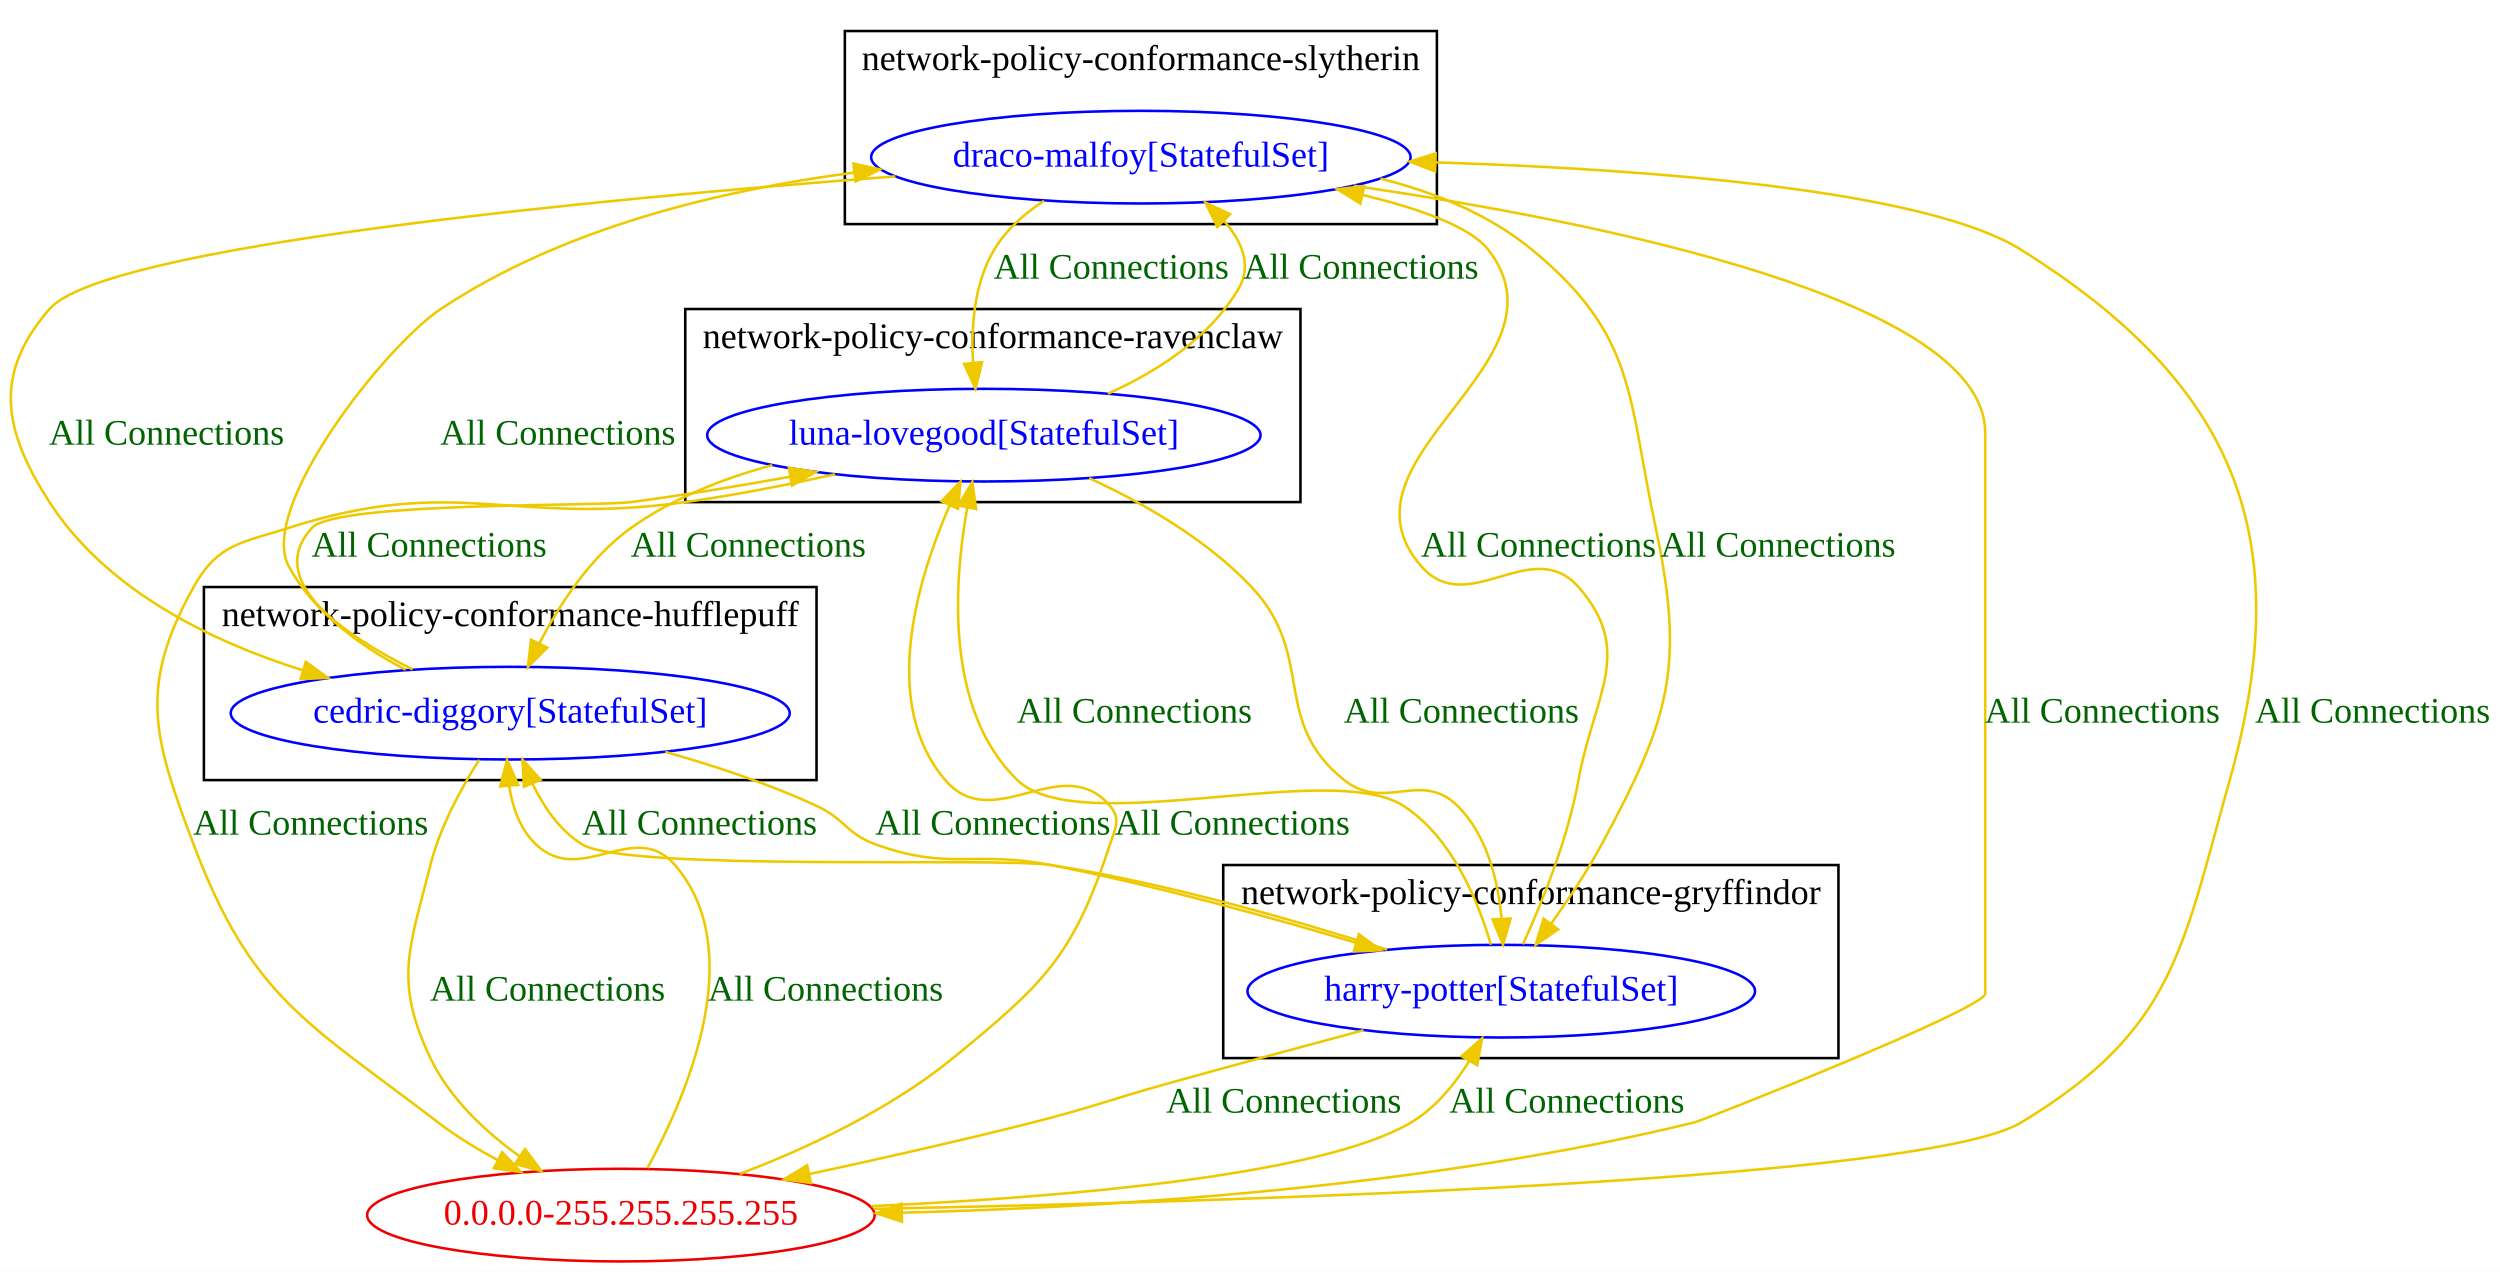
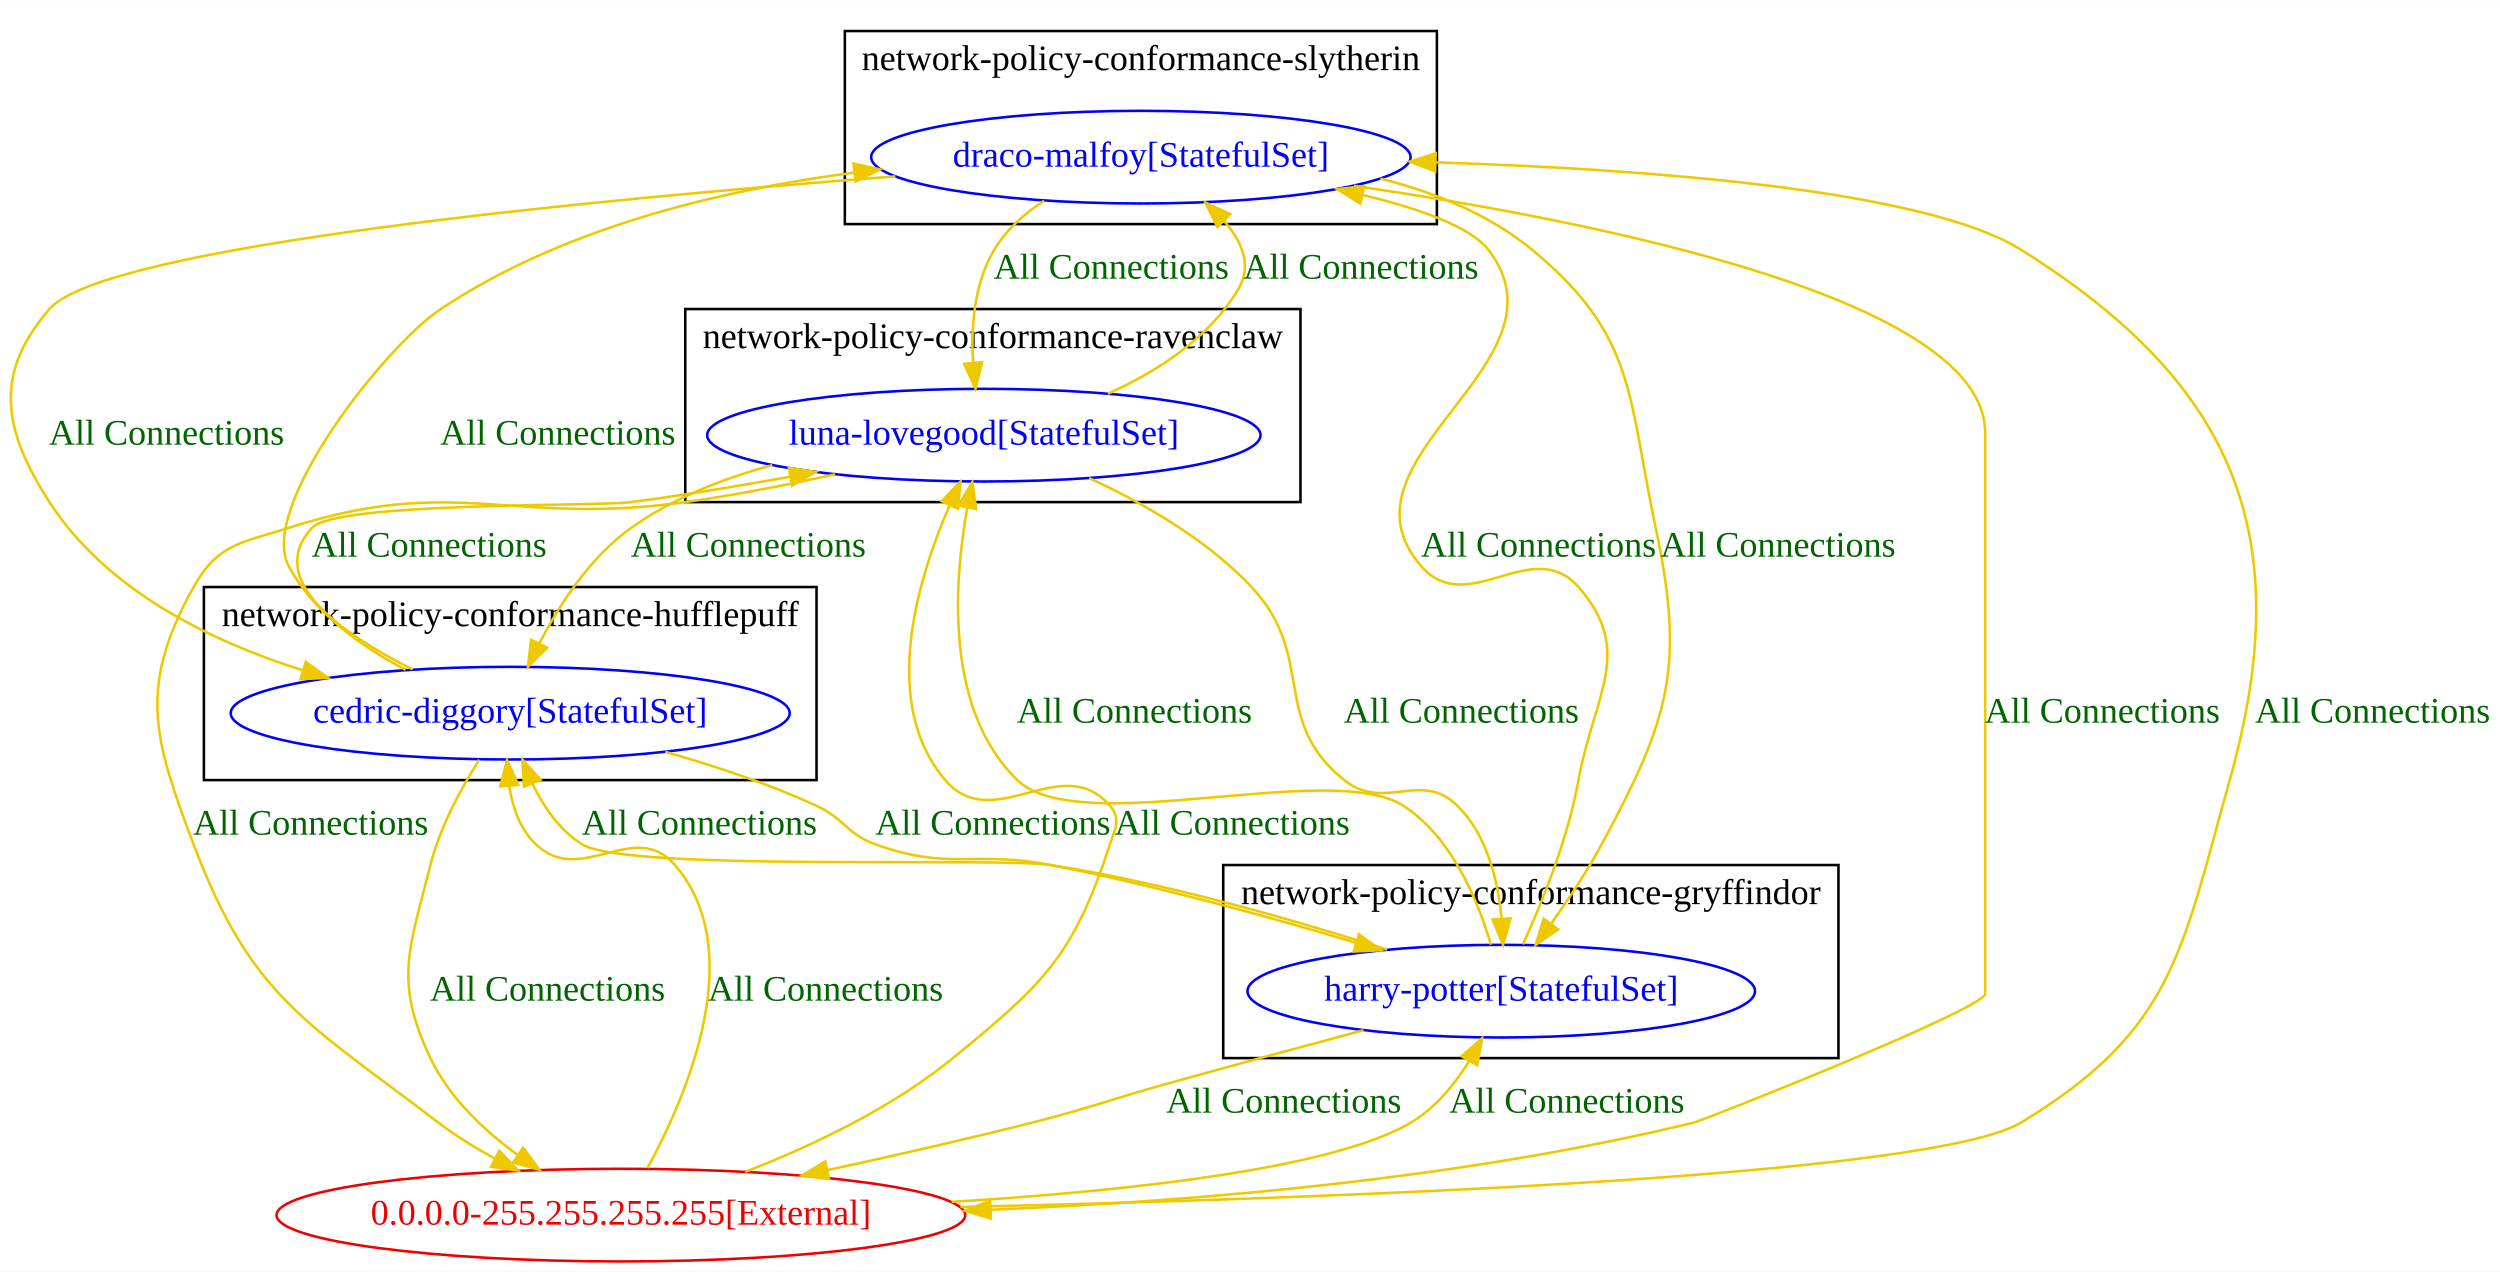
<svg xmlns="http://www.w3.org/2000/svg" width="971pt" height="494pt" viewBox="0.00 0.00 971.21 494.00">
  <g id="graph0" class="graph" transform="scale(1 1) rotate(0) translate(4 490)">
    <polygon fill="white" stroke="transparent" points="-4,4 -4,-490 967.21,-490 967.21,4 -4,4" />
    <g id="clust1" class="cluster">
      <polygon fill="none" stroke="black" points="471.21,-79 471.21,-154 710.21,-154 710.21,-79 471.21,-79" />
      <text text-anchor="middle" x="590.71" y="-138.8" font-family="Times New Roman,serif" font-size="14.00">network-policy-conformance-gryffindor</text>
    </g>
    <g id="clust2" class="cluster">
      <polygon fill="none" stroke="black" points="75.21,-187 75.21,-262 313.21,-262 313.21,-187 75.21,-187" />
      <text text-anchor="middle" x="194.21" y="-246.8" font-family="Times New Roman,serif" font-size="14.00">network-policy-conformance-hufflepuff</text>
    </g>
    <g id="clust3" class="cluster">
      <polygon fill="none" stroke="black" points="262.21,-295 262.21,-370 501.21,-370 501.21,-295 262.21,-295" />
      <text text-anchor="middle" x="381.71" y="-354.8" font-family="Times New Roman,serif" font-size="14.00">network-policy-conformance-ravenclaw</text>
    </g>
    <g id="clust4" class="cluster">
      <polygon fill="none" stroke="black" points="324.21,-403 324.21,-478 554.21,-478 554.21,-403 324.21,-403" />
      <text text-anchor="middle" x="439.21" y="-462.8" font-family="Times New Roman,serif" font-size="14.00">network-policy-conformance-slytherin</text>
    </g>
    <g id="node1" class="node">
      <ellipse fill="none" stroke="blue" cx="579.21" cy="-105" rx="98.58" ry="18" />
      <text text-anchor="middle" x="579.21" y="-101.3" font-family="Times New Roman,serif" font-size="14.00" fill="blue">harry-potter[StatefulSet]</text>
    </g>
    <g id="node2" class="node">
      <ellipse fill="none" stroke="blue" cx="194.21" cy="-213" rx="108.58" ry="18" />
      <text text-anchor="middle" x="194.21" y="-209.3" font-family="Times New Roman,serif" font-size="14.00" fill="blue">cedric-diggory[StatefulSet]</text>
    </g>
    <g id="edge6" class="edge">
      <path fill="none" stroke="#eec900" d="M534.85,-121.13C499.83,-132.35 449.49,-146.89 404.21,-154 384.21,-157.14 239.44,-151.38 222.21,-162 213.4,-167.42 207.14,-176.68 202.79,-185.77" />
      <polygon fill="#eec900" stroke="#eec900" points="199.56,-184.43 198.94,-195.01 206.02,-187.12 199.56,-184.43" />
      <text text-anchor="middle" x="267.71" y="-165.8" font-family="Times New Roman,serif" font-size="14.00" fill="darkgreen">All Connections</text>
    </g>
    <g id="node3" class="node">
      <ellipse fill="none" stroke="blue" cx="378.21" cy="-321" rx="107.48" ry="18" />
      <text text-anchor="middle" x="378.21" y="-317.3" font-family="Times New Roman,serif" font-size="14.00" fill="blue">luna-lovegood[StatefulSet]</text>
    </g>
    <g id="edge7" class="edge">
      <path fill="none" stroke="#eec900" d="M575.21,-123.03C570.27,-139.86 560.12,-164.8 541.21,-177 513.13,-195.11 415.19,-163.74 391.21,-187 363.34,-214.02 366.34,-262.51 371.77,-292.88" />
      <polygon fill="#eec900" stroke="#eec900" points="368.36,-293.68 373.74,-302.8 375.22,-292.31 368.36,-293.68" />
      <text text-anchor="middle" x="436.71" y="-209.3" font-family="Times New Roman,serif" font-size="14.00" fill="darkgreen">All Connections</text>
    </g>
    <g id="node4" class="node">
      <ellipse fill="none" stroke="blue" cx="439.21" cy="-429" rx="104.78" ry="18" />
      <text text-anchor="middle" x="439.21" y="-425.3" font-family="Times New Roman,serif" font-size="14.00" fill="blue">draco-malfoy[StatefulSet]</text>
    </g>
    <g id="edge8" class="edge">
      <path fill="none" stroke="#eec900" d="M587.62,-123.19C594.97,-139.25 605.11,-164.12 609.21,-187 615.09,-219.81 631.19,-236.94 609.21,-262 591.17,-282.55 566.24,-249.45 548.21,-270 511.36,-312 608.4,-348.81 574.21,-393 567.33,-401.88 547.71,-408.92 525.49,-414.29" />
      <polygon fill="#eec900" stroke="#eec900" points="524.46,-410.94 515.48,-416.56 526.01,-417.76 524.46,-410.94" />
      <text text-anchor="middle" x="593.71" y="-273.8" font-family="Times New Roman,serif" font-size="14.00" fill="darkgreen">All Connections</text>
    </g>
    <g id="node5" class="node">
-       <ellipse fill="none" stroke="#ee0000" cx="237.21" cy="-18" rx="98.58" ry="18" />
-       <text text-anchor="middle" x="237.21" y="-14.3" font-family="Times New Roman,serif" font-size="14.00" fill="#ee0000">0.0.0.0-255.255.255.255</text>
+       <ellipse fill="none" stroke="#ee0000" cx="237.21" cy="-18" rx="133.78" ry="18" />
+       <text text-anchor="middle" x="237.21" y="-14.3" font-family="Times New Roman,serif" font-size="14.00" fill="#ee0000">0.0.0.0-255.255.255.255[External]</text>
    </g>
    <g id="edge5" class="edge">
-       <path fill="none" stroke="#eec900" d="M525.7,-89.83C502.21,-83.54 474.31,-76 449.21,-69 426.04,-62.54 420.52,-59.91 397.21,-54 368.98,-46.85 337.72,-39.82 310.39,-33.95" />
-       <polygon fill="#eec900" stroke="#eec900" points="311.01,-30.51 300.5,-31.85 309.56,-37.36 311.01,-30.51" />
+       <path fill="none" stroke="#eec900" d="M525.7,-89.83C502.21,-83.54 474.31,-76 449.21,-69 426.04,-62.54 420.52,-59.91 397.21,-54 371.41,-47.47 343.1,-41.03 317.55,-35.5" />
+       <polygon fill="#eec900" stroke="#eec900" points="318.05,-32.03 307.54,-33.34 316.58,-38.87 318.05,-32.03" />
      <text text-anchor="middle" x="494.71" y="-57.8" font-family="Times New Roman,serif" font-size="14.00" fill="darkgreen">All Connections</text>
    </g>
    <g id="edge10" class="edge">
      <path fill="none" stroke="#eec900" d="M254.47,-197.96C273.67,-192.52 294.73,-185.52 313.21,-177 324.29,-171.89 324.73,-166.16 336.21,-162 364.82,-151.64 374.34,-159.82 404.21,-154 444.31,-146.19 488.7,-133.97 522.73,-123.82" />
      <polygon fill="#eec900" stroke="#eec900" points="523.93,-127.11 532.5,-120.88 521.91,-120.41 523.93,-127.11" />
      <text text-anchor="middle" x="381.71" y="-165.8" font-family="Times New Roman,serif" font-size="14.00" fill="darkgreen">All Connections</text>
    </g>
    <g id="edge11" class="edge">
      <path fill="none" stroke="#eec900" d="M156.3,-229.99C128.52,-243.88 98.65,-264.89 117.21,-285 126.58,-295.16 227.5,-293.2 241.21,-295 261.3,-297.64 282.93,-301.23 302.93,-304.87" />
      <polygon fill="#eec900" stroke="#eec900" points="302.44,-308.33 312.91,-306.71 303.71,-301.45 302.44,-308.33" />
      <text text-anchor="middle" x="162.71" y="-273.8" font-family="Times New Roman,serif" font-size="14.00" fill="darkgreen">All Connections</text>
    </g>
    <g id="edge12" class="edge">
      <path fill="none" stroke="#eec900" d="M153.57,-229.86C136.32,-238.86 117.97,-251.99 108.21,-270 95.91,-292.68 145.72,-355.71 167.21,-370 214.41,-401.41 275.55,-416.2 327.89,-423.02" />
      <polygon fill="#eec900" stroke="#eec900" points="327.55,-426.51 337.9,-424.24 328.4,-419.56 327.55,-426.51" />
      <text text-anchor="middle" x="212.71" y="-317.3" font-family="Times New Roman,serif" font-size="14.00" fill="darkgreen">All Connections</text>
    </g>
    <g id="edge9" class="edge">
-       <path fill="none" stroke="#eec900" d="M182.17,-194.9C175.12,-183.81 166.9,-168.73 163.21,-154 155.11,-121.67 148.87,-109.09 163.21,-79 170.63,-63.42 184.3,-50.57 197.88,-40.82" />
-       <polygon fill="#eec900" stroke="#eec900" points="199.95,-43.65 206.28,-35.15 196.03,-37.85 199.95,-43.65" />
+       <path fill="none" stroke="#eec900" d="M182.17,-194.9C175.12,-183.81 166.9,-168.73 163.21,-154 155.11,-121.67 148.87,-109.09 163.21,-79 170.51,-63.67 183.87,-50.98 197.24,-41.29" />
+       <polygon fill="#eec900" stroke="#eec900" points="199.22,-44.17 205.51,-35.64 195.28,-38.39 199.22,-44.17" />
      <text text-anchor="middle" x="208.71" y="-101.3" font-family="Times New Roman,serif" font-size="14.00" fill="darkgreen">All Connections</text>
    </g>
    <g id="edge14" class="edge">
      <path fill="none" stroke="#eec900" d="M419.14,-304.3C440.1,-294.64 464.78,-280.52 482.21,-262 507.54,-235.07 489.3,-210.06 518.21,-187 533.88,-174.49 547.94,-191.1 562.21,-177 573.67,-165.67 577.94,-148.08 579.33,-133.25" />
      <polygon fill="#eec900" stroke="#eec900" points="582.84,-133.24 579.9,-123.06 575.85,-132.85 582.84,-133.24" />
      <text text-anchor="middle" x="563.71" y="-209.3" font-family="Times New Roman,serif" font-size="14.00" fill="darkgreen">All Connections</text>
    </g>
    <g id="edge15" class="edge">
      <path fill="none" stroke="#eec900" d="M296.03,-309.35C276.84,-304.16 257.31,-296.45 241.21,-285 225.34,-273.72 213.36,-255.26 205.47,-239.99" />
      <polygon fill="#eec900" stroke="#eec900" points="208.61,-238.45 201.09,-230.99 202.32,-241.51 208.61,-238.45" />
      <text text-anchor="middle" x="286.71" y="-273.8" font-family="Times New Roman,serif" font-size="14.00" fill="darkgreen">All Connections</text>
    </g>
    <g id="edge16" class="edge">
      <path fill="none" stroke="#eec900" d="M426.36,-337.09C445.72,-345.79 466.06,-358.9 477.21,-378 482.46,-387.01 478.48,-396.28 471.43,-404.34" />
      <polygon fill="#eec900" stroke="#eec900" points="468.95,-401.87 464.27,-411.37 473.86,-406.86 468.95,-401.87" />
      <text text-anchor="middle" x="524.71" y="-381.8" font-family="Times New Roman,serif" font-size="14.00" fill="darkgreen">All Connections</text>
    </g>
    <g id="edge13" class="edge">
-       <path fill="none" stroke="#eec900" d="M320.39,-305.78C301.9,-301.71 281.28,-297.66 262.21,-295 194.28,-285.53 173.52,-305.96 108.21,-285 89.77,-279.08 80.61,-278.92 71.21,-262 49.61,-223.15 55.52,-203.58 71.21,-162 93.77,-102.19 115.46,-92.87 166.21,-54 173.26,-48.6 181.28,-43.69 189.33,-39.37" />
-       <polygon fill="#eec900" stroke="#eec900" points="191.06,-42.42 198.38,-34.76 187.88,-36.18 191.06,-42.42" />
+       <path fill="none" stroke="#eec900" d="M320.39,-305.78C301.9,-301.71 281.28,-297.66 262.21,-295 194.28,-285.53 173.52,-305.96 108.21,-285 89.77,-279.08 80.61,-278.92 71.21,-262 49.61,-223.15 55.52,-203.58 71.21,-162 93.77,-102.19 115.46,-92.87 166.21,-54 172.95,-48.83 180.58,-44.12 188.27,-39.95" />
+       <polygon fill="#eec900" stroke="#eec900" points="189.99,-42.99 197.27,-35.3 186.78,-36.77 189.99,-42.99" />
      <text text-anchor="middle" x="116.71" y="-165.8" font-family="Times New Roman,serif" font-size="14.00" fill="darkgreen">All Connections</text>
    </g>
    <g id="edge18" class="edge">
      <path fill="none" stroke="#eec900" d="M532.25,-420.66C553.38,-415.37 574.49,-406.78 591.21,-393 631.74,-359.59 628.3,-336.38 639.21,-285 650.72,-230.75 644.52,-210.82 618.21,-162 612.52,-151.46 605.25,-140.51 598.53,-131.13" />
      <polygon fill="#eec900" stroke="#eec900" points="601.3,-128.99 592.57,-123 595.66,-133.13 601.3,-128.99" />
      <text text-anchor="middle" x="686.71" y="-273.8" font-family="Times New Roman,serif" font-size="14.00" fill="darkgreen">All Connections</text>
    </g>
    <g id="edge19" class="edge">
      <path fill="none" stroke="#eec900" d="M343.85,-421.53C225.47,-412.51 36.44,-394.46 15.21,-370 -6.64,-344.83 -2.86,-323.01 15.21,-295 37.1,-261.06 77.04,-241.18 113.65,-229.63" />
      <polygon fill="#eec900" stroke="#eec900" points="114.79,-232.94 123.37,-226.73 112.78,-226.23 114.79,-232.94" />
      <text text-anchor="middle" x="60.71" y="-317.3" font-family="Times New Roman,serif" font-size="14.00" fill="darkgreen">All Connections</text>
    </g>
    <g id="edge20" class="edge">
      <path fill="none" stroke="#eec900" d="M401.59,-412.05C393.95,-407.06 386.85,-400.78 382.21,-393 374.44,-379.99 373.2,-363.14 374.02,-349.12" />
      <polygon fill="#eec900" stroke="#eec900" points="377.51,-349.34 374.96,-339.06 370.54,-348.68 377.51,-349.34" />
      <text text-anchor="middle" x="427.71" y="-381.8" font-family="Times New Roman,serif" font-size="14.00" fill="darkgreen">All Connections</text>
    </g>
    <g id="edge17" class="edge">
-       <path fill="none" stroke="#eec900" d="M521.97,-417.88C619.14,-403.62 767.21,-373.47 767.21,-322 767.21,-322 767.21,-322 767.21,-104 767.21,-98.16 657.53,-54.81 654.21,-54 551.79,-29.02 431.51,-21.11 346.51,-18.95" />
-       <polygon fill="#eec900" stroke="#eec900" points="346.4,-15.45 336.33,-18.71 346.24,-22.44 346.4,-15.45" />
+       <path fill="none" stroke="#eec900" d="M521.97,-417.88C619.14,-403.62 767.21,-373.47 767.21,-322 767.21,-322 767.21,-322 767.21,-104 767.21,-98.16 657.53,-54.81 654.21,-54 565.03,-32.25 462.3,-23.44 381.13,-20.1" />
+       <polygon fill="#eec900" stroke="#eec900" points="380.96,-16.59 370.83,-19.7 380.69,-23.59 380.96,-16.59" />
      <text text-anchor="middle" x="812.71" y="-209.3" font-family="Times New Roman,serif" font-size="14.00" fill="darkgreen">All Connections</text>
    </g>
    <g id="edge1" class="edge">
-       <path fill="none" stroke="#eec900" d="M334.5,-21.49C410.84,-25 509.75,-33.49 544.21,-54 553.63,-59.61 561.16,-68.85 566.78,-77.88" />
+       <path fill="none" stroke="#eec900" d="M365.74,-23.16C435.85,-27.46 514.3,-36.2 544.21,-54 553.63,-59.61 561.16,-68.85 566.78,-77.88" />
      <polygon fill="#eec900" stroke="#eec900" points="563.79,-79.71 571.76,-86.69 569.88,-76.26 563.79,-79.71" />
      <text text-anchor="middle" x="604.71" y="-57.8" font-family="Times New Roman,serif" font-size="14.00" fill="darkgreen">All Connections</text>
    </g>
    <g id="edge2" class="edge">
      <path fill="none" stroke="#eec900" d="M247.52,-36.27C262.88,-64.47 287.03,-120.6 258.21,-154 242.36,-172.37 221.79,-145.28 204.21,-162 198.07,-167.83 195.13,-176.29 193.84,-184.59" />
      <polygon fill="#eec900" stroke="#eec900" points="190.33,-184.55 192.99,-194.81 197.31,-185.14 190.33,-184.55" />
      <text text-anchor="middle" x="316.71" y="-101.3" font-family="Times New Roman,serif" font-size="14.00" fill="darkgreen">All Connections</text>
    </g>
    <g id="edge3" class="edge">
-       <path fill="none" stroke="#eec900" d="M283.36,-33.98C309.5,-43.97 341.75,-58.97 366.21,-79 401.63,-108.01 412.94,-118.5 427.21,-162 429.28,-168.33 431.54,-171.94 427.21,-177 408.49,-198.87 381.93,-165.13 363.21,-187 337.96,-216.5 352.06,-264.16 364.9,-293.7" />
+       <path fill="none" stroke="#eec900" d="M285.52,-34.81C311.25,-44.79 342.42,-59.52 366.21,-79 401.63,-108.01 412.94,-118.5 427.21,-162 429.28,-168.33 431.54,-171.94 427.21,-177 408.49,-198.87 381.93,-165.13 363.21,-187 337.96,-216.5 352.06,-264.16 364.9,-293.7" />
      <polygon fill="#eec900" stroke="#eec900" points="361.8,-295.34 369.15,-302.97 368.17,-292.42 361.8,-295.34" />
      <text text-anchor="middle" x="474.71" y="-165.8" font-family="Times New Roman,serif" font-size="14.00" fill="darkgreen">All Connections</text>
    </g>
    <g id="edge4" class="edge">
-       <path fill="none" stroke="#eec900" d="M335.35,-20.44C481.74,-23.32 744.13,-31.58 781.21,-54 840.43,-89.82 843.51,-120.36 862.21,-187 888.78,-281.72 864.58,-340.78 781.21,-393 744.26,-416.14 638.14,-424.26 553.81,-426.98" />
+       <path fill="none" stroke="#eec900" d="M369.15,-21.16C518.86,-24.6 746.84,-33.21 781.21,-54 840.43,-89.82 843.51,-120.36 862.21,-187 888.78,-281.72 864.58,-340.78 781.21,-393 744.26,-416.14 638.14,-424.26 553.81,-426.98" />
      <polygon fill="#eec900" stroke="#eec900" points="553.53,-423.49 543.64,-427.28 553.74,-430.48 553.53,-423.49" />
      <text text-anchor="middle" x="917.71" y="-209.3" font-family="Times New Roman,serif" font-size="14.00" fill="darkgreen">All Connections</text>
    </g>
  </g>
</svg>
